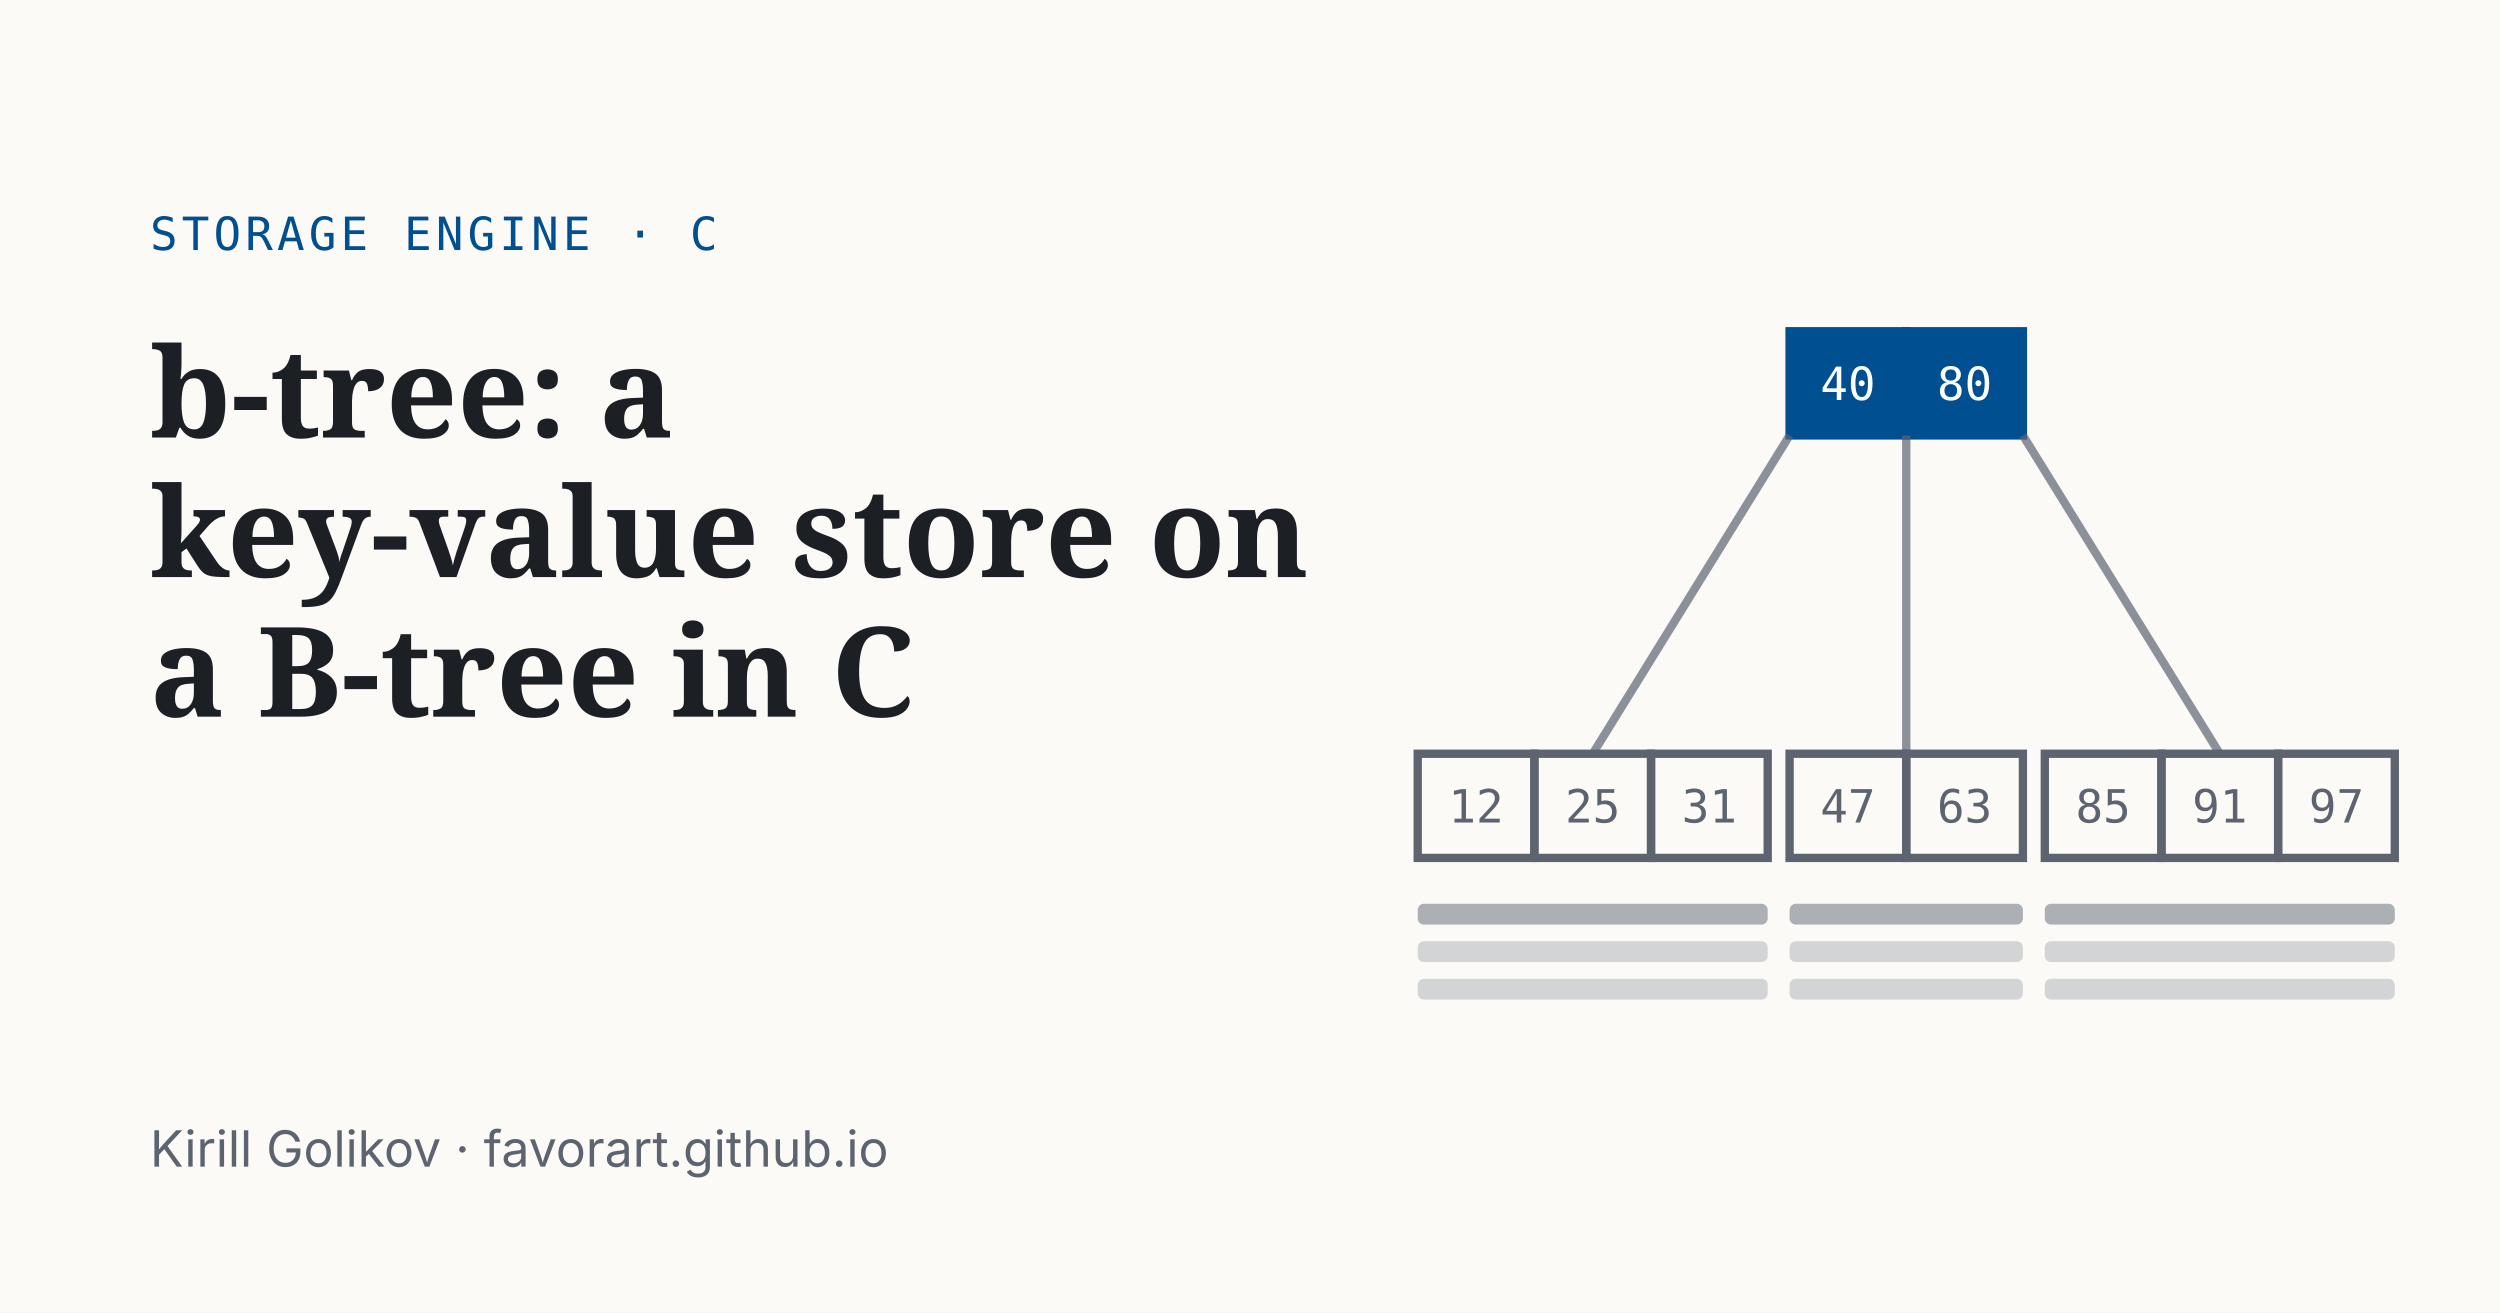
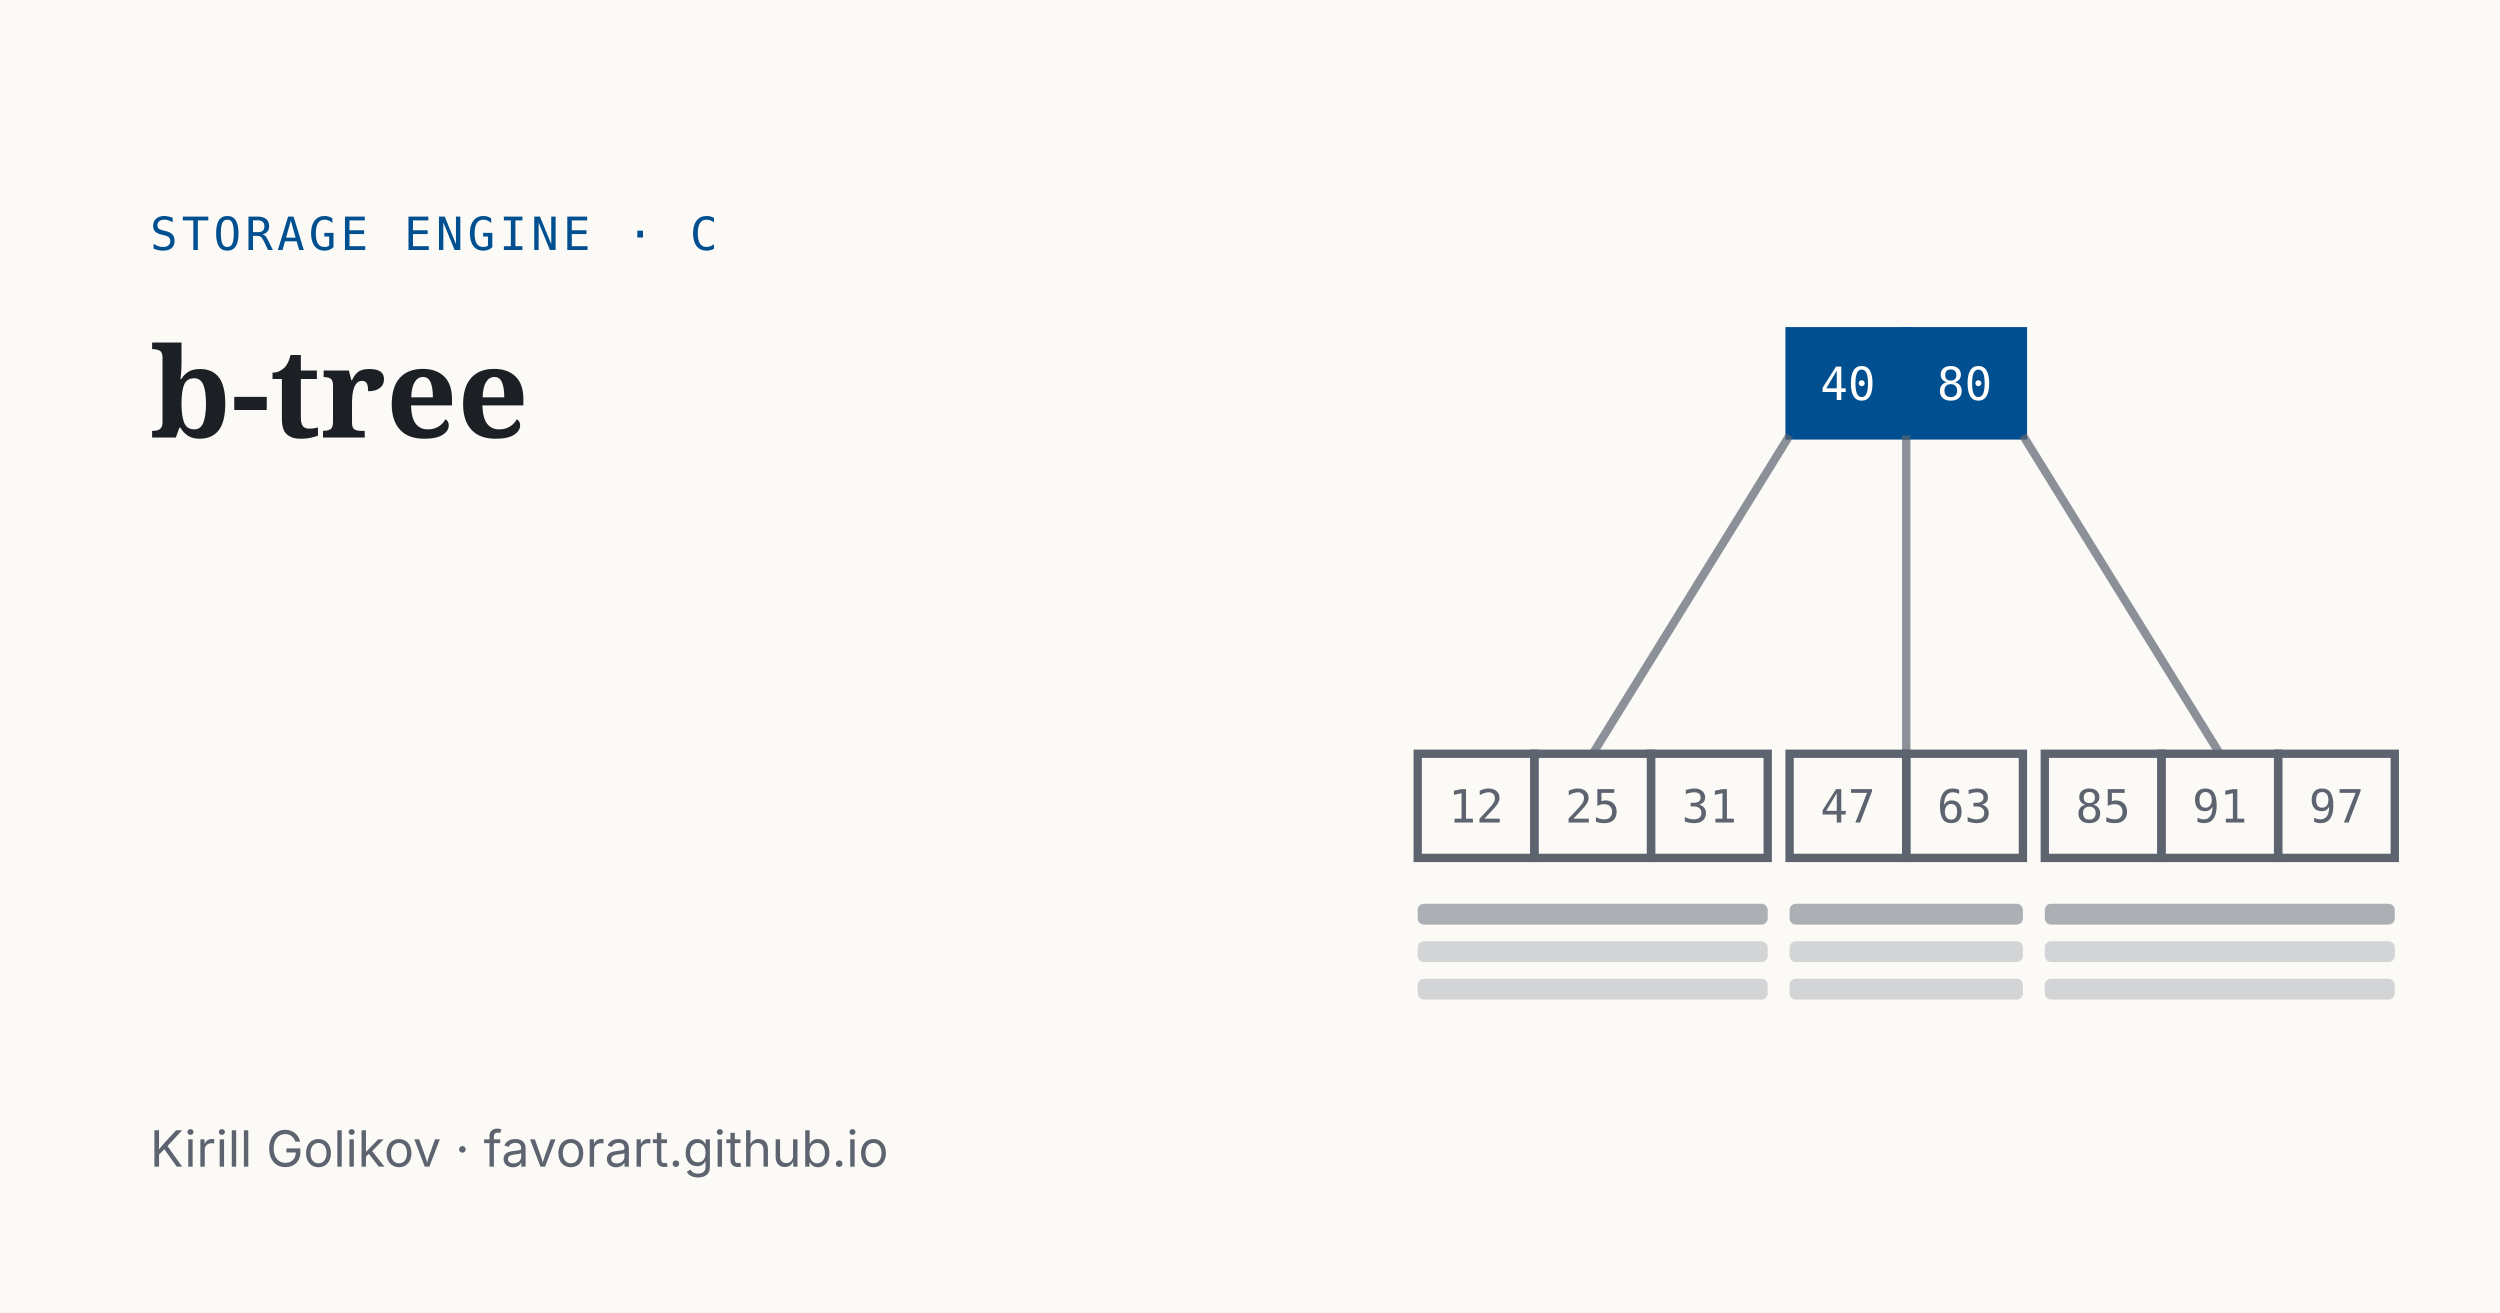
<svg xmlns="http://www.w3.org/2000/svg" width="1200" height="630" viewBox="0 0 1200 630">
  <rect width="1200" height="630" fill="#fbfaf7" />
  <rect x="859.0" y="159.0" width="56" height="50" fill="#004f90" stroke="#004f90" stroke-width="4" />
  <text x="887.0" y="192.0" text-anchor="middle" font-family="'JetBrains Mono', Consolas, monospace" font-size="22" fill="#ffffff">40</text>
  <rect x="915.0" y="159.0" width="56" height="50" fill="#004f90" stroke="#004f90" stroke-width="4" />
  <text x="943.0" y="192.0" text-anchor="middle" font-family="'JetBrains Mono', Consolas, monospace" font-size="22" fill="#ffffff">80</text>
  <rect x="680.5" y="361.8" width="56" height="50" fill="none" stroke="#5d6470" stroke-width="4" />
  <text x="708.5" y="394.8" text-anchor="middle" font-family="'JetBrains Mono', Consolas, monospace" font-size="22" fill="#5d6470">12</text>
  <rect x="736.5" y="361.8" width="56" height="50" fill="none" stroke="#5d6470" stroke-width="4" />
  <text x="764.5" y="394.8" text-anchor="middle" font-family="'JetBrains Mono', Consolas, monospace" font-size="22" fill="#5d6470">25</text>
  <rect x="792.5" y="361.8" width="56" height="50" fill="none" stroke="#5d6470" stroke-width="4" />
  <text x="820.5" y="394.8" text-anchor="middle" font-family="'JetBrains Mono', Consolas, monospace" font-size="22" fill="#5d6470">31</text>
  <rect x="859.0" y="361.8" width="56" height="50" fill="none" stroke="#5d6470" stroke-width="4" />
  <text x="887.0" y="394.8" text-anchor="middle" font-family="'JetBrains Mono', Consolas, monospace" font-size="22" fill="#5d6470">47</text>
  <rect x="915.0" y="361.8" width="56" height="50" fill="none" stroke="#5d6470" stroke-width="4" />
  <text x="943.0" y="394.8" text-anchor="middle" font-family="'JetBrains Mono', Consolas, monospace" font-size="22" fill="#5d6470">63</text>
  <rect x="981.5" y="361.8" width="56" height="50" fill="none" stroke="#5d6470" stroke-width="4" />
  <text x="1009.5" y="394.8" text-anchor="middle" font-family="'JetBrains Mono', Consolas, monospace" font-size="22" fill="#5d6470">85</text>
  <rect x="1037.5" y="361.8" width="56" height="50" fill="none" stroke="#5d6470" stroke-width="4" />
  <text x="1065.5" y="394.8" text-anchor="middle" font-family="'JetBrains Mono', Consolas, monospace" font-size="22" fill="#5d6470">91</text>
  <rect x="1093.5" y="361.8" width="56" height="50" fill="none" stroke="#5d6470" stroke-width="4" />
  <text x="1121.5" y="394.8" text-anchor="middle" font-family="'JetBrains Mono', Consolas, monospace" font-size="22" fill="#5d6470">97</text>
  <line x1="859.0" y1="209.0" x2="764.5" y2="361.8" stroke="#5d6470" stroke-width="4" opacity=".7" />
  <line x1="915.0" y1="209.0" x2="915.0" y2="361.8" stroke="#5d6470" stroke-width="4" opacity=".7" />
  <line x1="971.0" y1="209.0" x2="1065.5" y2="361.8" stroke="#5d6470" stroke-width="4" opacity=".7" />
  <rect x="680.5" y="433.8" width="168.0" height="10" rx="3" fill="#5d6470" opacity=".5" />
  <rect x="680.5" y="451.8" width="168.0" height="10" rx="3" fill="#5d6470" opacity=".25" />
  <rect x="680.5" y="469.8" width="168.0" height="10" rx="3" fill="#5d6470" opacity=".25" />
  <rect x="859.0" y="433.8" width="112.0" height="10" rx="3" fill="#5d6470" opacity=".5" />
  <rect x="859.0" y="451.8" width="112.0" height="10" rx="3" fill="#5d6470" opacity=".25" />
  <rect x="859.0" y="469.8" width="112.0" height="10" rx="3" fill="#5d6470" opacity=".25" />
  <rect x="981.5" y="433.8" width="168.0" height="10" rx="3" fill="#5d6470" opacity=".5" />
  <rect x="981.5" y="451.8" width="168.0" height="10" rx="3" fill="#5d6470" opacity=".25" />
  <rect x="981.5" y="469.8" width="168.0" height="10" rx="3" fill="#5d6470" opacity=".25" />
  <text x="72" y="120" font-family="'JetBrains Mono', Consolas, monospace" font-size="22" letter-spacing="2" fill="#004f90">STORAGE ENGINE · C</text>
-   <text x="72" y="210" font-family="'Source Serif 4', Georgia, serif" font-weight="600" font-size="60" fill="#1c1f24">b-tree: a</text>
-   <text x="72" y="277" font-family="'Source Serif 4', Georgia, serif" font-weight="600" font-size="60" fill="#1c1f24">key-value store on</text>
-   <text x="72" y="344" font-family="'Source Serif 4', Georgia, serif" font-weight="600" font-size="60" fill="#1c1f24">a B-tree in C</text>
+   <text x="72" y="210" font-family="'Source Serif 4', Georgia, serif" font-weight="600" font-size="60" fill="#1c1f24">b-tree</text>
  <text x="72" y="560" font-family="Inter, Arial, sans-serif" font-size="24" fill="#5d6470">Kirill Golikov · favorart.github.io</text>
</svg>
